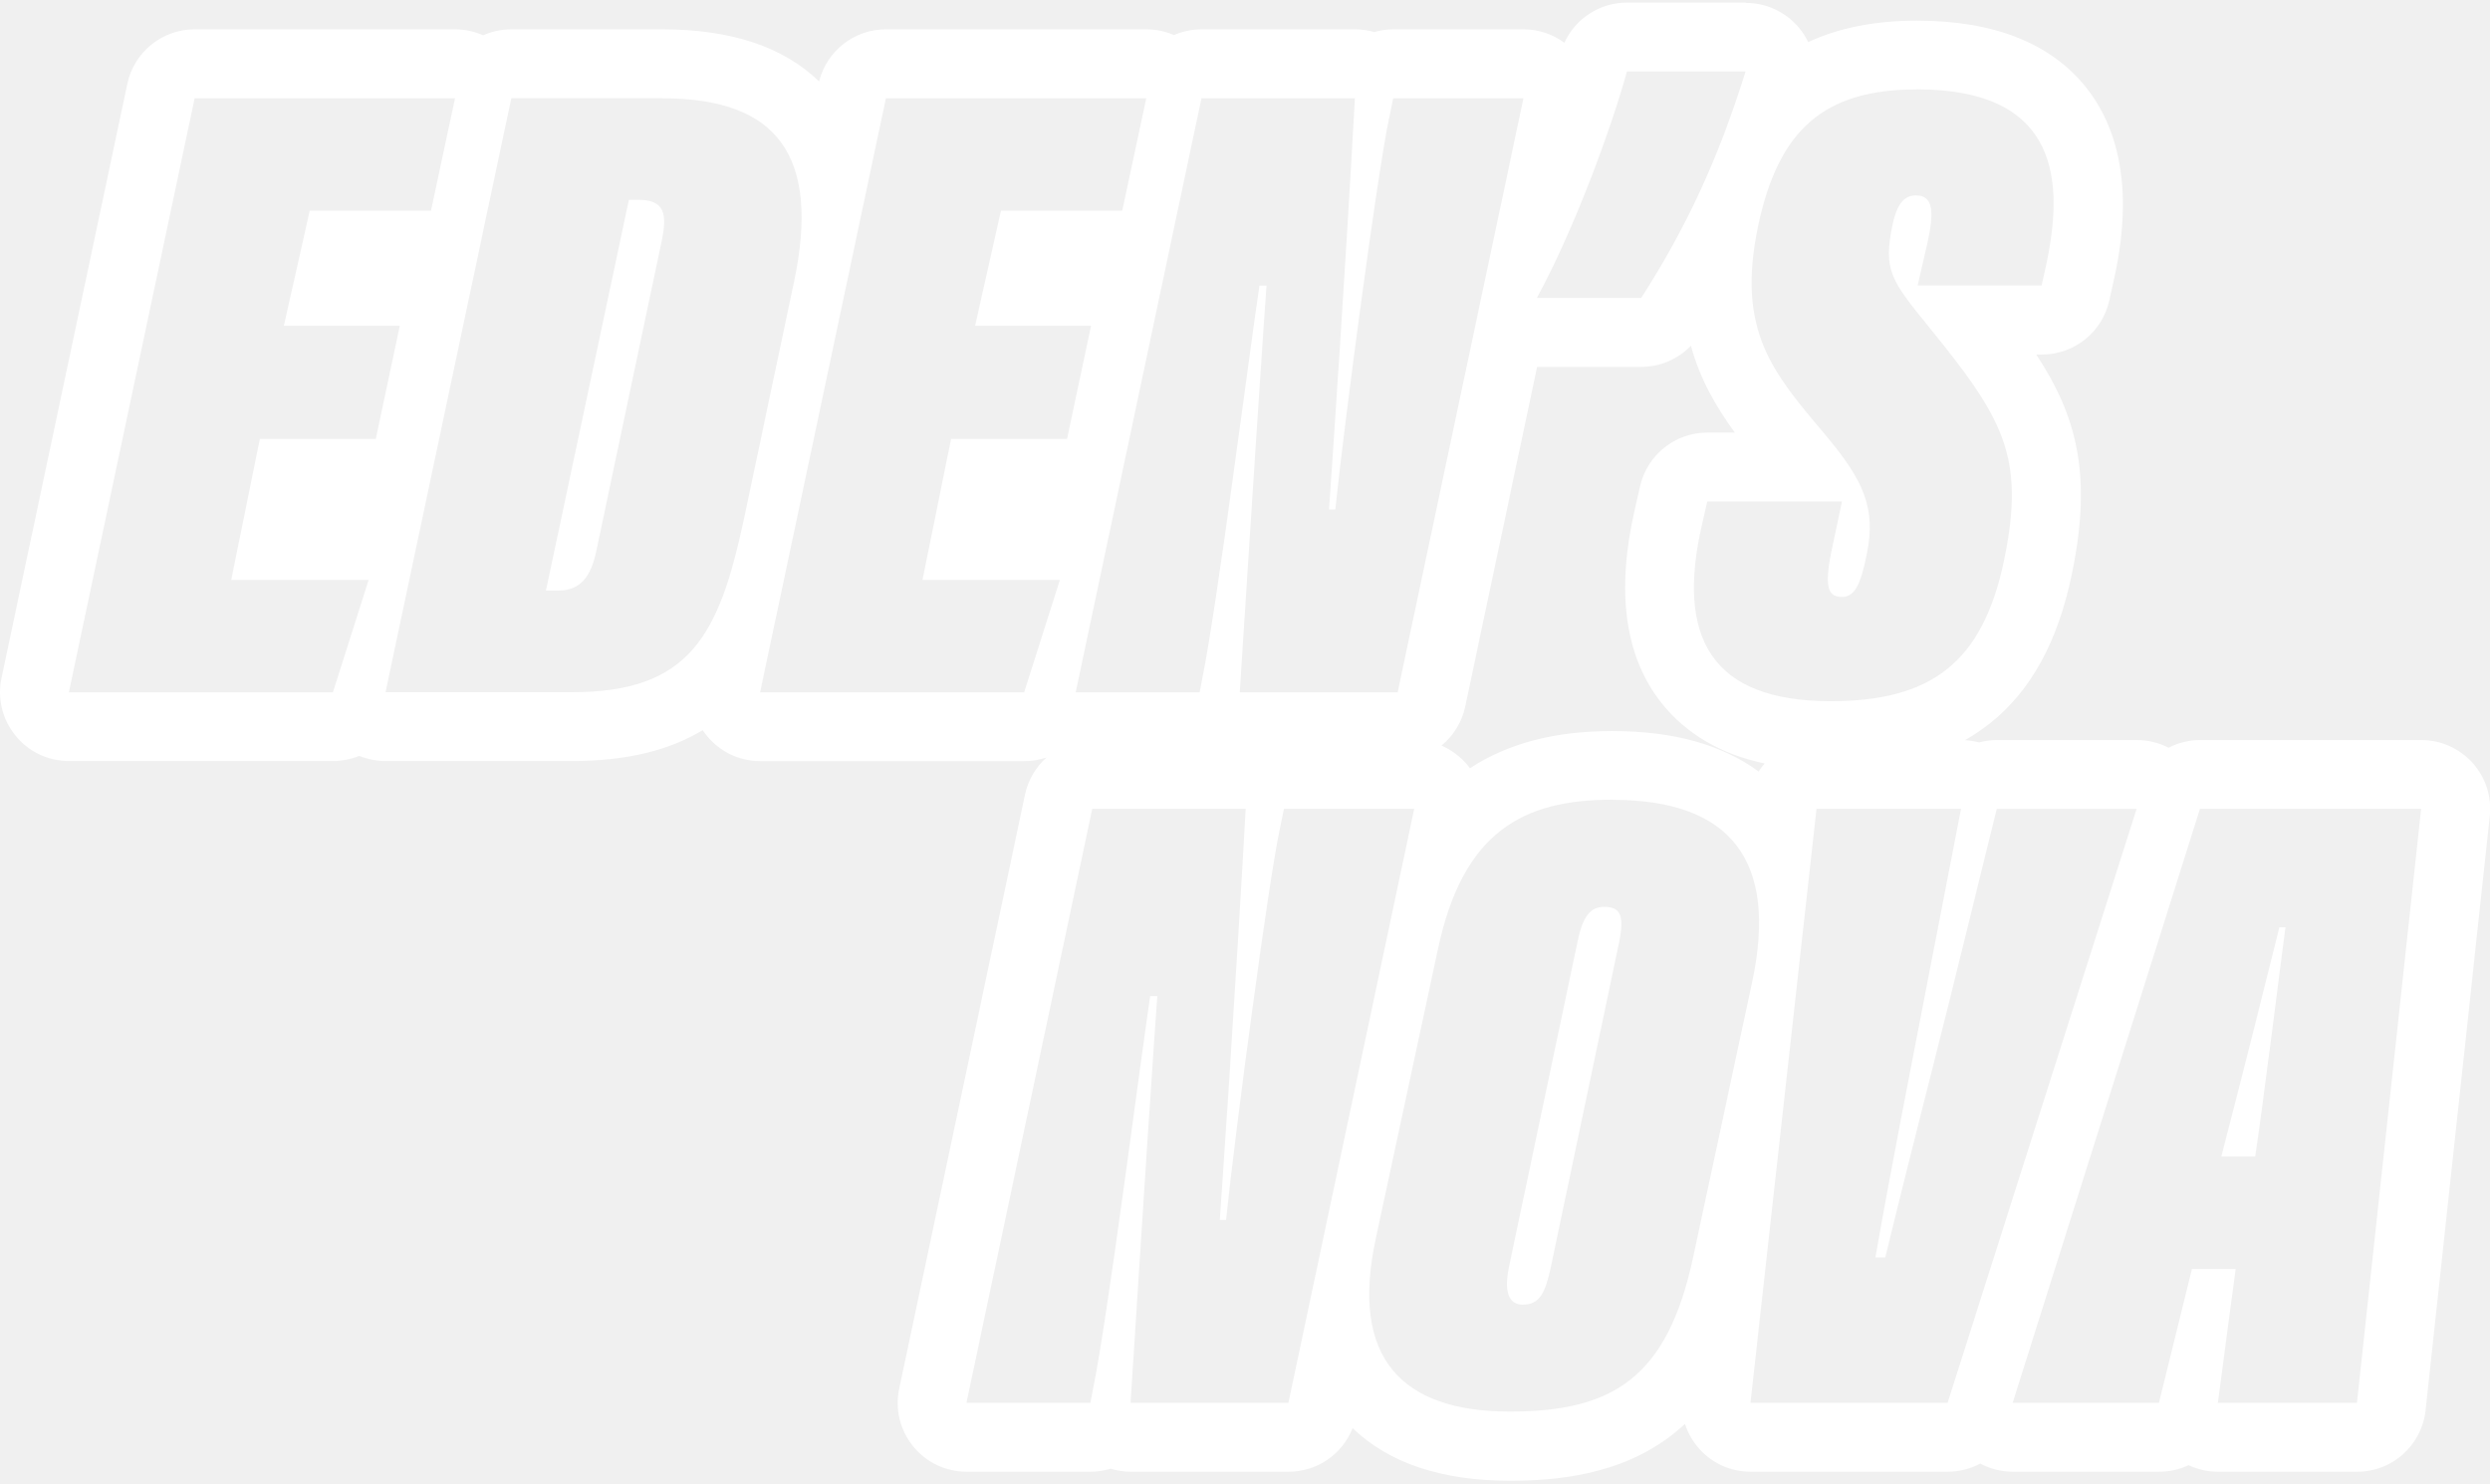
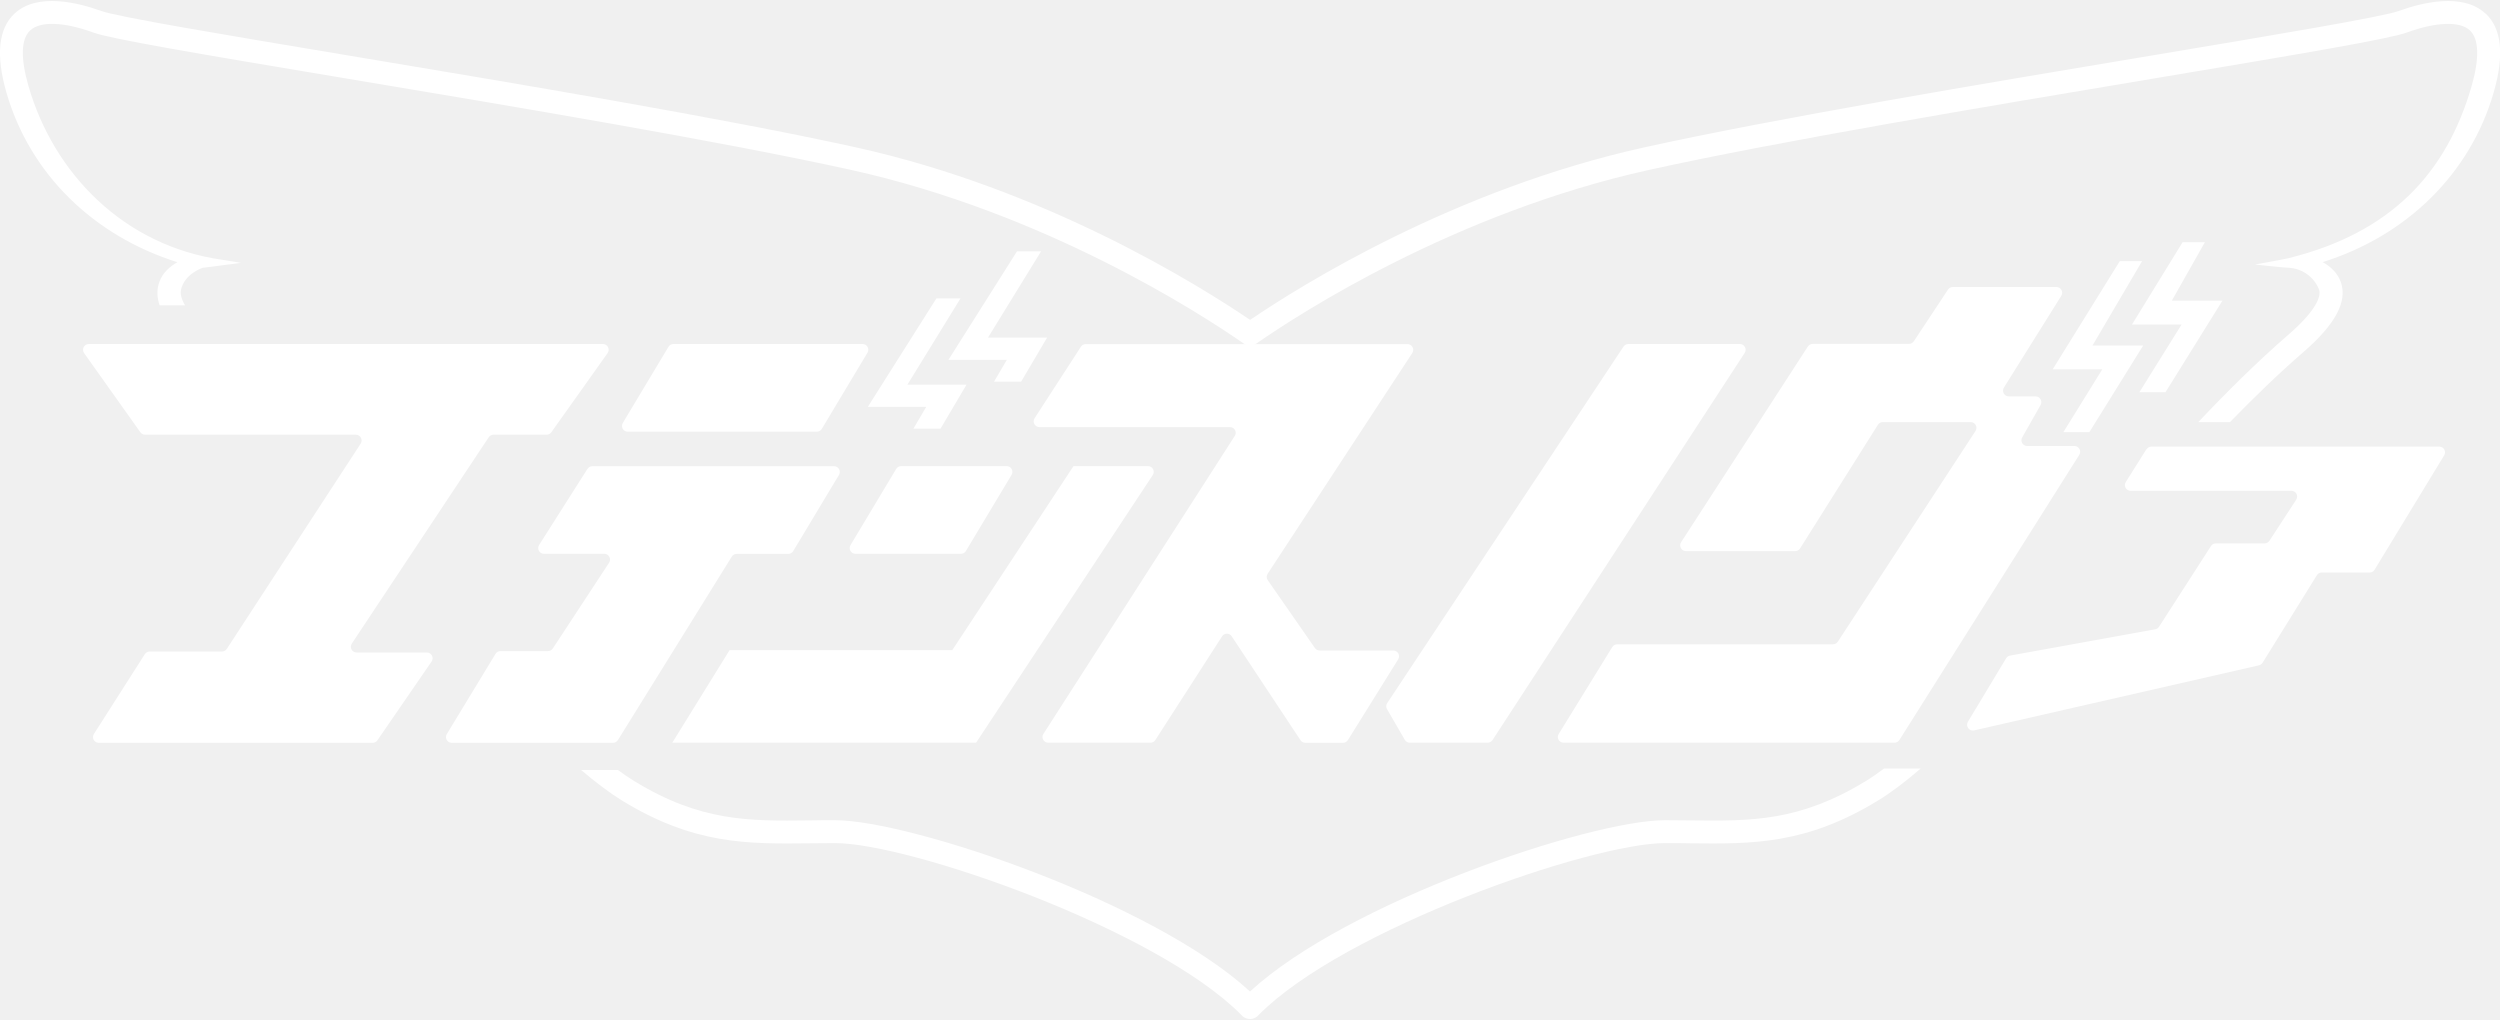
- <svg xmlns="http://www.w3.org/2000/svg" viewBox="0 0 230 137">
-   <path d="M161.24 6.6c-2.55 8.16-5.52 14.5-9.64 20.92h-9.64c3.54-6.51 6.92-15.82 8.32-20.92h10.96m15.81 1.65c13.26 0 13.68 8.57 11.86 16.64l-.33 1.48h-11.45l.91-3.95c.66-2.97.49-4.37-1.07-4.37-.74 0-1.65.33-2.14 2.64-.91 4.28-.16 5.19 3.38 9.56 6.76 8.32 8.9 11.86 6.92 21.42-1.98 9.64-6.84 13.1-16.06 13.1-11.04 0-14.25-5.93-11.86-16.31l.49-2.14h12.44l-.99 4.7c-.66 3.3-.25 4.12.99 4.12 1.15 0 1.73-1.07 2.31-4.04.82-4.12-.25-6.67-3.87-10.96-4.78-5.68-8.24-9.56-6.18-19.28 1.89-8.9 6.1-12.6 14.66-12.6m-36.34.82L129.1 63.95h-14.58c.91-14.42 2.31-35.75 2.47-37.57h-.66c-.91 6.1-3.95 29.9-5.27 36.25l-.25 1.32H99.36l11.62-54.87h14.17c-.82 15.16-2.22 35.67-2.39 37.98h.58c.91-8.65 3.87-30.89 4.94-36l.41-1.98h12.03m-34.84 0l-2.22 10.38h-11.2l-2.39 10.63h10.71l-2.22 10.46H87.85l-2.64 13.02H97.9l-3.3 10.38H70.21L81.83 9.08h24.06m-44.66 0c10.54 0 14.58 5.27 12.11 16.97l-4.61 21.83c-2.31 10.87-5.03 16.06-15.9 16.06H35.61L47.23 9.07h14.01M50.43 54.55h1.15c2.06 0 2.97-1.32 3.46-3.46l6.1-28.92c.49-2.39.25-3.71-2.14-3.71h-.91l-7.66 36.08m-8.4-45.46l-2.22 10.38h-11.2l-2.39 10.63h10.71l-2.22 10.46H24l-2.64 13.02h12.69l-3.3 10.38H6.36L17.98 9.08h24.06m106.88 64.8c10.96 0 15.32 5.6 12.93 16.81l-5.44 25.37c-2.39 11.29-7.5 14.33-16.97 14.33-9.97 0-14.75-4.94-12.36-15.98l5.77-26.86c2.31-10.71 7.83-13.68 16.06-13.68m-8.23 46.64c1.57 0 2.06-1.15 2.55-3.38l6.34-30.15c.49-2.47.08-3.21-1.4-3.21-1.24 0-1.98.82-2.47 3.3l-6.34 30.07c-.41 2.06-.08 3.38 1.32 3.38m82.96-45.81l-5.93 54.87h-12.85l1.65-12.36h-4.04l-3.05 12.36h-13.51l17.3-54.87h20.43m-12.52 10.95h-.58c-.58 2.39-3.95 15.82-5.36 21.17h3.13c.66-4.2 2.39-18.21 2.8-21.17m-13.75-10.95l-17.46 54.87h-18.21l6.1-54.87h13.35l-3.21 16.56c-1.4 7.25-3.13 15.98-4.7 24.88h.91c1.89-7.83 4.61-18.37 6.18-24.71l4.12-16.72h12.93m-66.74-.01l-11.62 54.87h-14.58c.91-14.42 2.31-35.75 2.47-37.57h-.66c-.91 6.1-3.95 29.9-5.27 36.25l-.25 1.32H89.27l11.62-54.87h14.17c-.82 15.16-2.22 35.67-2.39 37.98h.58c.91-8.65 3.87-30.89 4.94-36l.41-1.98h12.03M161.24.24h-10.96c-2.52 0-4.76 1.48-5.78 3.71-1.08-.8-2.4-1.24-3.77-1.24H128.7c-.61 0-1.21.09-1.77.25-.57-.17-1.17-.25-1.77-.25h-14.17c-.9 0-1.77.19-2.55.53-.8-.35-1.66-.53-2.55-.53H81.83c-2.93 0-5.46 1.99-6.17 4.81-3.31-3.2-8.15-4.81-14.43-4.81H47.22c-.92 0-1.8.2-2.59.55-.81-.36-1.69-.55-2.59-.55H17.98c-3.01 0-5.6 2.1-6.22 5.04L.14 62.62c-.4 1.88.07 3.83 1.28 5.32a6.363 6.363 0 0 0 4.94 2.36h24.39c.85 0 1.68-.17 2.43-.48.76.31 1.59.48 2.43.48h17.22c5.2 0 9.1-1.06 12.08-2.85.11.17.24.34.37.5a6.363 6.363 0 0 0 4.94 2.36h24.39c.72 0 1.41-.12 2.06-.34-.98.88-1.7 2.06-1.99 3.43l-11.62 54.87c-.4 1.88.07 3.83 1.28 5.32a6.363 6.363 0 0 0 4.94 2.36h11.45c.64 0 1.27-.1 1.86-.28.6.18 1.22.28 1.85.28h14.58c2.65 0 4.98-1.63 5.92-4.03 3.36 3.23 8.23 4.86 14.51 4.86 4.13 0 10.18-.45 15.08-4.3.38-.3.75-.62 1.11-.95.27.84.72 1.63 1.32 2.3a6.36 6.36 0 0 0 4.74 2.12h18.21c1.08 0 2.1-.27 3.01-.76.91.49 1.94.76 3.01.76h13.51c.96 0 1.89-.22 2.72-.61.84.4 1.77.61 2.72.61h12.85c3.25 0 5.97-2.45 6.32-5.68l5.93-54.87c.19-1.8-.38-3.59-1.59-4.93s-2.93-2.11-4.73-2.11h-20.43a6.3 6.3 0 0 0-2.92.71 6.36 6.36 0 0 0-2.92-.71h-12.93c-.57 0-1.12.08-1.65.22-.42-.11-.86-.18-1.31-.21.81-.45 1.57-.97 2.29-1.54 3.82-3.02 6.3-7.56 7.6-13.87 1.9-9.2.38-14.61-3.3-20.21h.53c2.98 0 5.56-2.07 6.21-4.98l.33-1.48c.65-2.91 2.65-11.81-2.48-18.23-3.27-4.08-8.51-6.15-15.59-6.15-3.89 0-7.24.66-10.07 1.98-.17-.36-.38-.71-.62-1.03a6.361 6.361 0 0 0-5.13-2.59zm19.85 21.61zm-39.12 12.04h9.63c1.75 0 3.4-.72 4.59-1.95.85 3.13 2.35 5.68 4.06 8.02h-2.55c-2.96 0-5.53 2.04-6.2 4.93l-.49 2.14c-1.76 7.63-.92 13.66 2.48 17.93 2.25 2.82 5.43 4.69 9.51 5.57-.2.23-.39.48-.56.74-3.36-2.49-7.89-3.74-13.52-3.74-5.3 0-9.67 1.14-13.14 3.44-.07-.09-.13-.18-.2-.26-.66-.81-1.5-1.44-2.43-1.84a6.328 6.328 0 0 0 2.19-3.6l6.64-31.37z" fill="#fff" />
+ <svg xmlns="http://www.w3.org/2000/svg" viewBox="0 0 250 102">
+   <path d="M188.41 76.85c-.63.47-1.24.9-1.82 1.25-6.65 4.06-11.45 4.01-17.54 3.94-.82 0-1.67-.02-2.54-.02-7.51 0-31.81 8.18-41.51 17.13-9.71-8.95-34-17.13-41.51-17.13-.87 0-1.72 0-2.54.02-6.08.07-10.89.13-17.54-3.94-.52-.32-1.06-.69-1.62-1.1h-3.68c1.45 1.23 2.84 2.28 4.1 3.06 7.21 4.41 12.56 4.34 18.76 4.27.82 0 1.65-.02 2.52-.02 7.45 0 32.11 8.59 40.61 17.15.12.15.29.28.48.36.14.05.28.08.42.08.18 0 .36-.04.52-.13.14-.07.26-.16.35-.28 8.47-8.56 33.18-17.18 40.64-17.18.86 0 1.7 0 2.52.02 6.2.07 11.55.13 18.76-4.27 1.32-.8 2.77-1.91 4.28-3.21h-3.66zM248.55 1.36c-2.29-2.14-6.42-1.08-8.68-.26-1.62.59-12.37 2.39-24.81 4.47-16.71 2.79-37.5 6.27-50.6 9.16-18.97 4.19-34.3 13.76-39.45 17.26-5.16-3.5-20.48-13.08-39.45-17.26-13.11-2.89-33.9-6.37-50.6-9.16C22.5 3.49 11.75 1.69 10.13 1.1 7.87.28 3.74-.78 1.45 1.36-.16 2.87-.43 5.52.64 9.25c2.35 8.14 8.71 14.33 17.1 16.97-.81.46-1.5 1.1-1.81 1.99-.26.72-.25 1.49.03 2.32h2.54c-.51-.88-.44-1.36-.4-1.55.34-1.61 2.17-2.2 2.17-2.2l3.83-.49s-1.27-.23-1.86-.31C12.4 24.6 5.37 17.35 2.85 8.61c-.81-2.79-.75-4.72.17-5.57 1.01-.94 3.37-.86 6.33.22 1.73.63 10.27 2.08 25.22 4.58 16.68 2.79 37.44 6.26 50.49 9.14 19.44 4.29 34.99 14.37 39.29 17.36.39.27.92.27 1.31 0 4.3-2.99 19.85-13.07 39.29-17.36 13.05-2.88 33.81-6.35 50.49-9.14 14.94-2.5 23.48-3.95 25.22-4.58 2.96-1.08 5.33-1.16 6.33-.22.91.85.97 2.78.17 5.57-2.52 8.74-8.08 14.66-18.27 17.2-.58.14-3.39.64-3.39.64s2.66.3 3.26.32c1.65.05 2.77 1.15 3.15 2.21.12.33.24 1.62-3.06 4.48-3.12 2.7-6.22 5.78-9.02 8.75H223c2.34-2.41 4.84-4.84 7.36-7.02 3.19-2.77 4.41-5.05 3.72-6.99-.32-.89-1-1.53-1.81-1.99 8.39-2.63 14.75-8.83 17.1-16.97 1.08-3.73.8-6.38-.8-7.88z" fill="#fff" />
+   <path d="M54.66 43.47h-5.31c-.19 0-.37.1-.48.26L35.18 64.36c-.25.38.02.89.48.89h7.03c.46 0 .73.52.47.9l-5.42 7.88c-.11.16-.28.25-.47.25H9.87a.57.57 0 0 1-.48-.88l5.09-7.98c.11-.17.29-.27.48-.27h7.24c.19 0 .37-.1.48-.26l13.39-20.53a.577.577 0 0 0-.48-.89H14.51c-.19 0-.36-.09-.47-.24l-5.63-7.92c-.27-.38 0-.91.47-.91h51.41c.47 0 .74.53.47.91l-5.63 7.92c-.11.15-.28.24-.47.24zm27.52-.58l4.57-7.62a.576.576 0 0 0-.49-.87H67.34c-.2 0-.39.11-.49.28l-4.57 7.62c-.23.38.05.87.49.87h18.92c.2 0 .39-.11.49-.28zM96.59 55.1l4.57-7.62a.576.576 0 0 0-.49-.87H90.11c-.2 0-.39.11-.49.28l-4.57 7.62c-.23.38.05.87.49.87H96.1c.2 0 .39-.11.49-.28zm-37.84-8.22l-4.84 7.62c-.24.38.03.88.48.88h6.04c.46 0 .73.51.48.89l-5.63 8.58a.59.59 0 0 1-.48.26h-4.76c-.2 0-.39.1-.49.28l-4.87 8.02c-.23.38.04.87.49.87H61.3c.2 0 .38-.1.49-.27l11.39-18.35c.1-.17.29-.27.49-.27h5.16c.2 0 .39-.11.49-.28l4.58-7.62a.576.576 0 0 0-.49-.87H59.24c-.2 0-.38.1-.48.27zm36.48 18.13H72.96l-5.73 9.26h30.38l17.67-26.77a.574.574 0 0 0-.48-.89h-7.45l-12.12 18.4zm12.87-30.35l-4.64 7.16c-.25.38.03.89.48.89H123c.45 0 .73.5.48.88l-19.14 29.8c-.25.38.03.88.48.88h10.23c.2 0 .38-.1.48-.26l6.68-10.38a.57.57 0 0 1 .96 0l6.88 10.39c.11.16.29.26.48.26h3.77c.2 0 .38-.1.49-.27l5.03-8.08a.577.577 0 0 0-.49-.88h-7.37c-.19 0-.36-.09-.47-.25l-4.72-6.79a.556.556 0 0 1 0-.64l14.46-22.07a.574.574 0 0 0-.48-.89h-32.18c-.19 0-.38.1-.48.26zm54.25 0l-23.63 35.65c-.12.18-.13.42-.02.6l1.78 3.07c.1.18.29.29.5.29h7.79c.19 0 .37-.1.48-.26l25.22-38.72a.577.577 0 0 0-.48-.89h-11.16c-.19 0-.37.1-.48.26zm18.43 0l-12.67 19.56c-.25.38.03.89.48.89h10.93c.2 0 .38-.1.49-.27l7.78-12.36c.11-.17.29-.27.49-.27h8.79c.46 0 .73.51.48.89l-13.77 21.07a.59.59 0 0 1-.48.26h-21.58c-.2 0-.38.1-.49.27l-5.36 8.7c-.24.38.04.87.49.87h33.09c.2 0 .38-.1.49-.27l17.99-28.52a.574.574 0 0 0-.49-.88h-4.72c-.44 0-.72-.47-.5-.86l1.84-3.24a.576.576 0 0 0-.5-.86h-2.68c-.45 0-.73-.5-.49-.88l5.74-9.18a.577.577 0 0 0-.49-.88h-10.36c-.19 0-.37.1-.48.26l-3.42 5.17a.59.59 0 0 1-.48.26h-9.63c-.19 0-.38.1-.48.26zm33.87 10.25l-2.07 3.29c-.24.38.03.88.49.88h16.07c.46 0 .73.51.48.89l-2.68 4.11a.59.59 0 0 1-.48.26h-4.88c-.2 0-.38.1-.48.26l-5.2 8.08c-.09.13-.22.23-.38.25L201 65.56a.6.6 0 0 0-.39.27l-3.82 6.35c-.26.43.13.97.62.86l28.49-6.51c.15-.03.28-.13.36-.26l5.43-8.75c.1-.17.29-.27.49-.27h4.79c.2 0 .39-.1.49-.28l6.96-11.44a.573.573 0 0 0-.49-.87h-28.78c-.2 0-.38.1-.49.27zM101.7 25.13l-6.86 10.86h5.84l-1.28 2.18h2.71l2.6-4.41H98.8l5.31-8.63h-2.41z" fill="#fff" />
+   <path fill="#fff" d="M93.64 29.84l-6.86 10.85h5.84l-1.28 2.18h2.71l2.6-4.4h-5.91l5.31-8.63h-2.41zM218.26 24.22l-5.06 8.23h4.96l-4.22 6.77h2.61l5.69-9.15h-5.06l3.31-5.85h-2.23z" />
+   <path fill="#fff" d="M211.98 26.11l-6.71 10.82h4.96l-3.89 6.28h2.6l5.38-8.66h-5.07l4.96-8.44h-2.23z" />
</svg>
